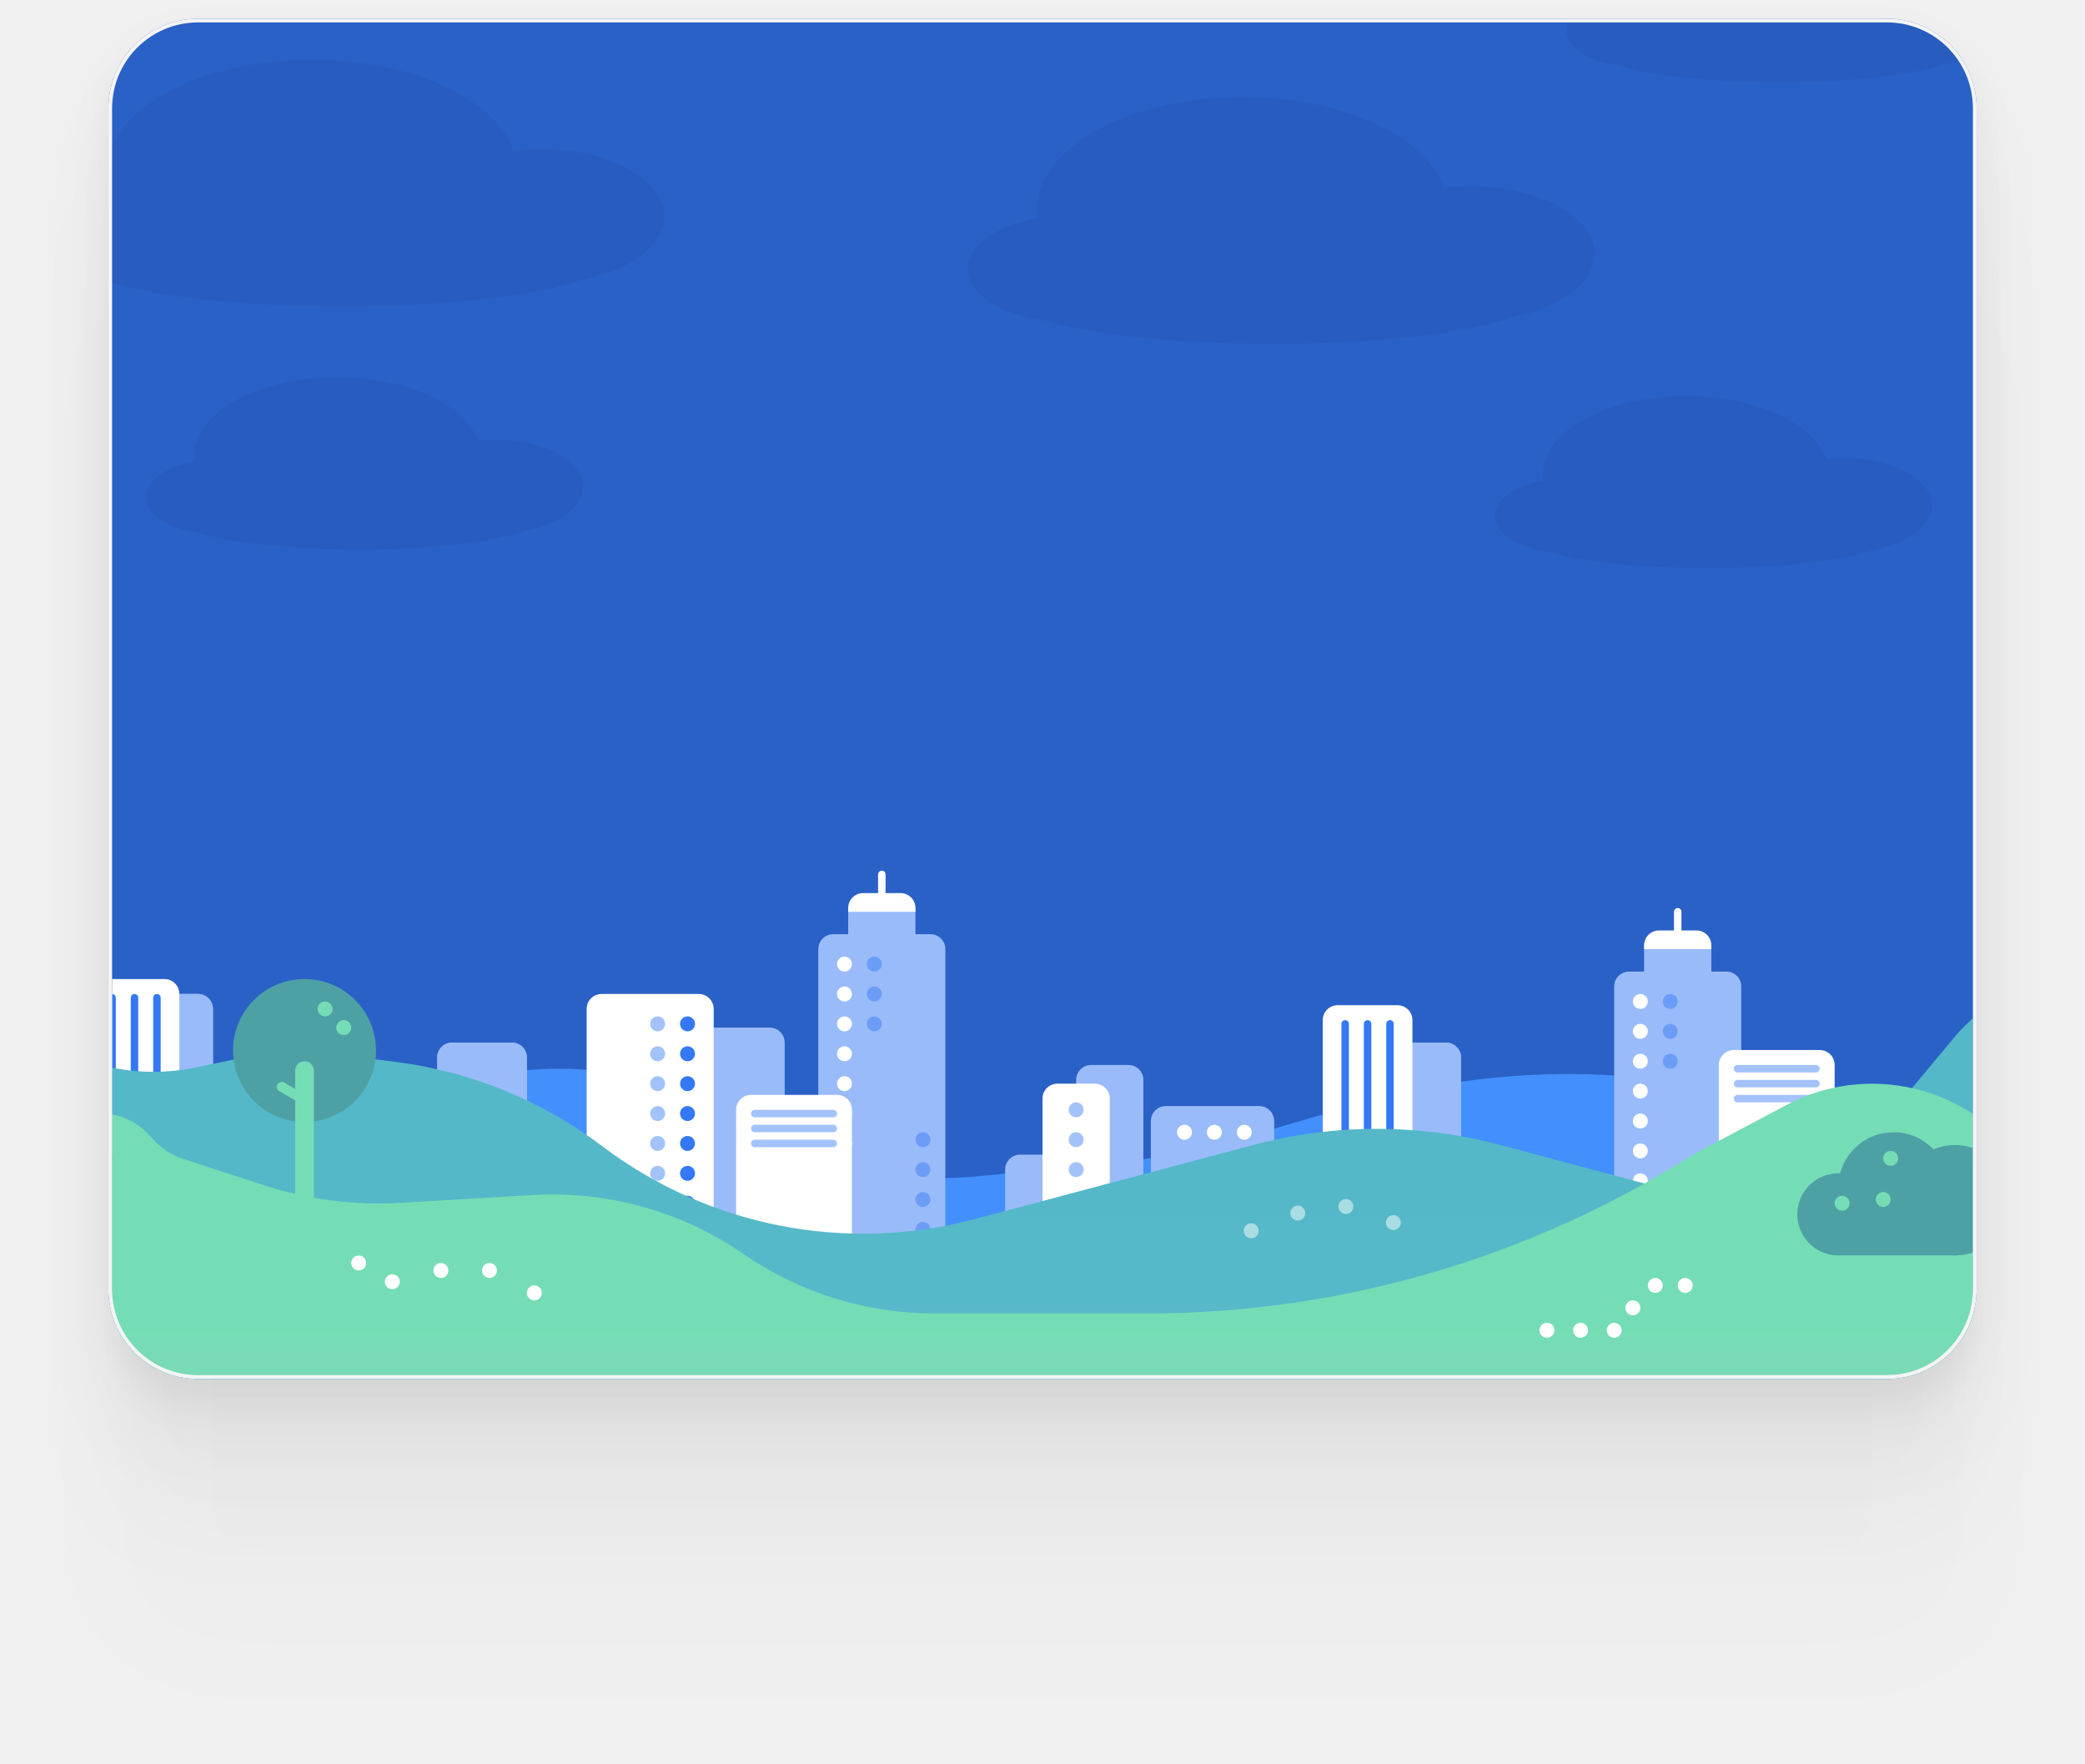
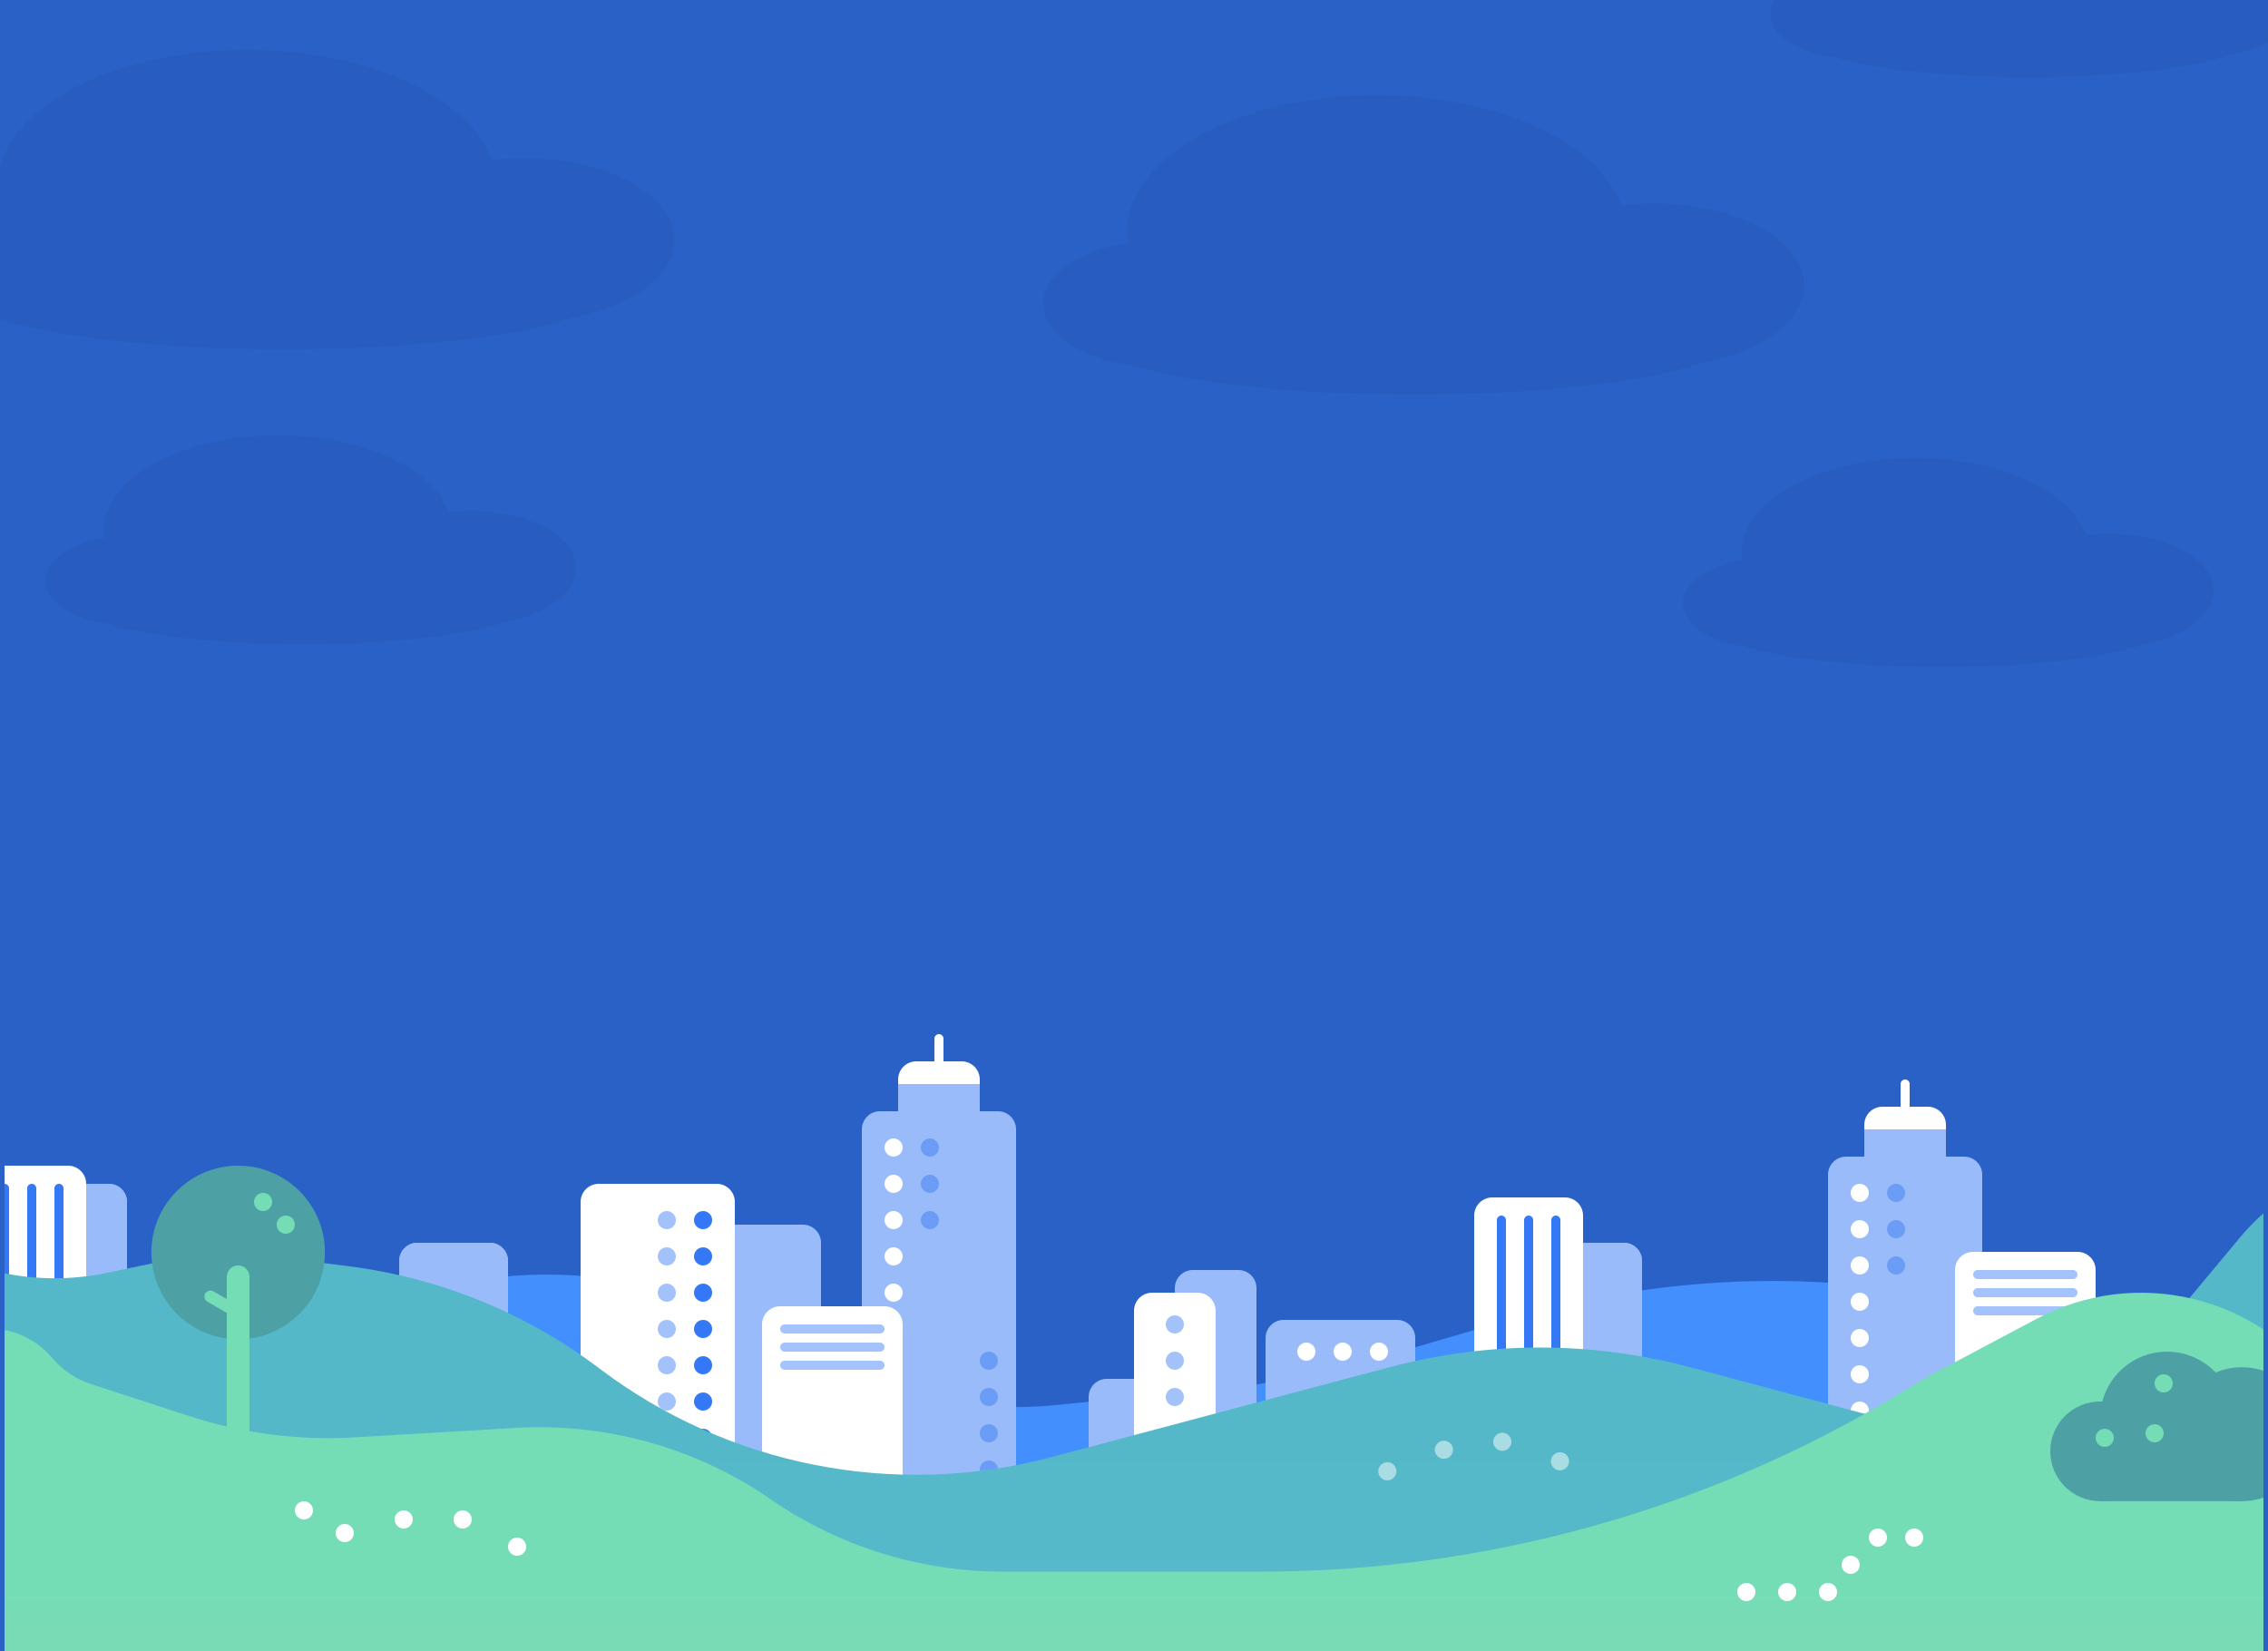
- <svg xmlns="http://www.w3.org/2000/svg" width="558" height="472" viewBox="0 0 558 472" fill="none">
-   <g filter="url(#filter0_dddd_1_155)">
-     <g clip-path="url(#clip0_1_155)">
-       <rect x="29" y="5" width="500" height="364" rx="24" fill="white" />
-       <g clip-path="url(#clip1_1_155)">
-         <rect width="500" height="364" transform="translate(29 5)" fill="#2A61C7" />
-         <path d="M83.466 16C53.138 16 28.552 29.415 28.552 45.963C28.552 46.815 28.618 47.66 28.746 48.494C17.935 50.13 9.999 55.538 9.999 61.957C9.999 68.563 18.404 74.097 29.697 75.552C41.959 79.402 65.1 82 91.629 82C119.449 82 143.545 79.143 155.273 74.981C168.319 72.573 177.711 65.839 177.711 57.908C177.711 47.957 162.926 39.89 144.688 39.89C142.188 39.89 139.752 40.042 137.411 40.329C132.58 26.474 110.265 16 83.466 16Z" fill="black" fill-opacity="0.05" />
-         <path d="M332.466 26C302.138 26 277.552 39.415 277.552 55.963C277.552 56.815 277.618 57.66 277.746 58.494C266.935 60.13 258.999 65.538 258.999 71.957C258.999 78.563 267.404 84.097 278.697 85.552C290.959 89.402 314.1 92 340.629 92C368.449 92 392.545 89.143 404.273 84.981C417.319 82.573 426.711 75.839 426.711 67.908C426.711 57.957 411.926 49.89 393.688 49.89C391.188 49.89 388.752 50.042 386.411 50.329C381.58 36.474 359.265 26 332.466 26Z" fill="black" fill-opacity="0.05" />
-         <path d="M451.252 105.979C430.094 105.979 412.942 115.337 412.942 126.882C412.942 127.477 412.991 128.067 413.08 128.649C405.538 129.79 400 133.561 400 138.039C400 142.645 405.856 146.502 413.727 147.52C422.277 150.208 438.429 152.022 456.947 152.022C476.357 152.022 493.167 150.029 501.349 147.125C510.449 145.445 517 140.747 517 135.215C517 128.273 506.686 122.646 493.963 122.646C492.218 122.646 490.517 122.751 488.883 122.952C485.513 113.287 469.948 105.979 451.252 105.979Z" fill="black" fill-opacity="0.05" />
-         <path d="M90.252 100.977C69.094 100.977 51.942 110.335 51.942 121.88C51.942 122.475 51.991 123.065 52.08 123.647C44.538 124.788 39 128.559 39 133.037C39 137.643 44.856 141.5 52.727 142.518C61.277 145.206 77.429 147.021 95.947 147.021C115.357 147.02 132.167 145.027 140.349 142.123C149.449 140.443 156 135.746 156 130.213C156 123.271 145.686 117.644 132.963 117.644C131.218 117.644 129.517 117.75 127.883 117.95C124.513 108.285 108.948 100.977 90.252 100.977Z" fill="black" fill-opacity="0.05" />
-         <path d="M470.541 -24.047C449.383 -24.047 432.231 -14.688 432.231 -3.144C432.231 -2.548 432.28 -1.959 432.369 -1.376C424.827 -0.235 419.289 3.535 419.289 8.014C419.289 12.619 425.145 16.476 433.016 17.494C441.566 20.183 457.718 21.997 476.236 21.997C495.646 21.997 512.456 20.004 520.638 17.1C529.738 15.42 536.289 10.722 536.289 5.189C536.289 -1.753 525.975 -7.38 513.252 -7.38C511.507 -7.38 509.806 -7.274 508.172 -7.073C504.802 -16.739 489.237 -24.047 470.541 -24.047Z" fill="black" fill-opacity="0.05" />
-         <g clip-path="url(#clip2_1_155)">
-           <path d="M97.374 301.086L78.5 313L29.54 339.977C21.976 344.144 16.438 351.215 14.203 359.556C8.803 379.709 23.989 399.5 44.853 399.5H531.514C555.254 399.5 574.5 380.254 574.5 356.514C574.5 334.593 558.006 316.184 536.218 313.785L527.195 312.792C522.42 312.266 517.739 311.096 513.28 309.312L494.539 301.816C452.725 285.09 406.509 282.873 363.286 295.519L333.589 304.208C321.556 307.728 309.22 310.117 296.743 311.343L261.868 314.77C240.549 316.865 219.132 311.894 200.915 300.623C169.152 280.969 128.961 281.149 97.374 301.086Z" fill="#438FFE" />
-           <rect x="288" y="285" width="18" height="67" rx="4" fill="#99BBFA" />
-           <rect x="308" y="296" width="33" height="67" rx="4" fill="#99BBFA" />
-           <rect x="269" y="309" width="17" height="67" rx="4" fill="#99BBFA" />
-           <rect x="176" y="275" width="34" height="67" rx="4" fill="#99BBFA" />
-           <rect x="367" y="279" width="24" height="47" rx="4" fill="white" />
-           <rect x="367" y="279" width="24" height="47" rx="4" fill="#3478F5" fill-opacity="0.5" />
-           <rect x="117" y="279" width="24" height="47" rx="4" fill="white" />
-           <rect x="117" y="279" width="24" height="47" rx="4" fill="#3478F5" fill-opacity="0.5" />
-           <rect x="33" y="266" width="24" height="47" rx="4" fill="white" />
-           <rect x="33" y="266" width="24" height="47" rx="4" fill="#3478F5" fill-opacity="0.5" />
-           <rect x="157" y="266" width="34" height="67" rx="4" fill="white" />
-           <rect x="354" y="269" width="24" height="47" rx="4" fill="white" />
-           <rect x="365" y="273" width="2" height="32" rx="1" fill="#3478F5" />
-           <rect x="371" y="273" width="2" height="32" rx="1" fill="#3478F5" />
-           <rect x="359" y="273" width="2" height="32" rx="1" fill="#3478F5" />
-           <rect x="24" y="262" width="24" height="47" rx="4" fill="white" />
-           <rect x="35" y="266" width="2" height="32" rx="1" fill="#3478F5" />
-           <rect x="41" y="266" width="2" height="32" rx="1" fill="#3478F5" />
-           <rect x="29" y="266" width="2" height="32" rx="1" fill="#3478F5" />
-           <rect x="219" y="250" width="34" height="92" rx="4" fill="#99BBFA" />
-           <path d="M227 243H245V255C245 257.209 243.209 259 241 259H231C228.791 259 227 257.209 227 255V243Z" fill="#99BBFA" />
-           <rect x="237" y="242" width="2" height="9" rx="1" transform="rotate(180 237 242)" fill="white" />
-           <path d="M245 244L227 244L227 243C227 240.791 228.791 239 231 239L241 239C243.209 239 245 240.791 245 243L245 244Z" fill="white" />
-           <circle cx="226" cy="258" r="2" fill="white" />
-           <circle cx="226" cy="266" r="2" fill="white" />
-           <circle cx="226" cy="274" r="2" fill="white" />
-           <circle cx="226" cy="282" r="2" fill="white" />
-           <circle cx="226" cy="290" r="2" fill="white" />
-           <circle cx="226" cy="298" r="2" fill="white" />
-           <circle cx="226" cy="306" r="2" fill="white" />
-           <circle cx="234" cy="258" r="2" fill="#3478F5" fill-opacity="0.45" />
-           <circle cx="234" cy="266" r="2" fill="#3478F5" fill-opacity="0.45" />
-           <circle cx="234" cy="274" r="2" fill="#3478F5" fill-opacity="0.45" />
-           <circle cx="247" cy="305" r="2" fill="#3478F5" fill-opacity="0.45" />
-           <circle cx="247" cy="313" r="2" fill="#3478F5" fill-opacity="0.45" />
-           <circle cx="247" cy="321" r="2" fill="#3478F5" fill-opacity="0.45" />
-           <circle cx="247" cy="329" r="2" fill="#3478F5" fill-opacity="0.45" />
-           <circle cx="247" cy="337" r="2" fill="#3478F5" fill-opacity="0.45" />
-           <rect x="432" y="260" width="34" height="92" rx="4" fill="#99BBFA" />
-           <path d="M440 253H458V265C458 267.209 456.209 269 454 269H444C441.791 269 440 267.209 440 265V253Z" fill="#99BBFA" />
-           <rect x="450" y="252" width="2" height="9" rx="1" transform="rotate(180 450 252)" fill="white" />
-           <path d="M458 254L440 254L440 253C440 250.791 441.791 249 444 249L454 249C456.209 249 458 250.791 458 253L458 254Z" fill="white" />
-           <circle cx="439" cy="268" r="2" fill="white" />
-           <circle cx="439" cy="276" r="2" fill="white" />
-           <circle cx="439" cy="284" r="2" fill="white" />
-           <circle cx="439" cy="292" r="2" fill="white" />
-           <circle cx="439" cy="300" r="2" fill="white" />
-           <circle cx="439" cy="308" r="2" fill="white" />
-           <circle cx="439" cy="316" r="2" fill="white" />
-           <circle cx="447" cy="268" r="2" fill="#3478F5" fill-opacity="0.45" />
-           <circle cx="447" cy="276" r="2" fill="#3478F5" fill-opacity="0.45" />
-           <circle cx="447" cy="284" r="2" fill="#3478F5" fill-opacity="0.45" />
-           <circle cx="460" cy="315" r="2" fill="#3478F5" fill-opacity="0.45" />
-           <circle cx="460" cy="323" r="2" fill="#3478F5" fill-opacity="0.45" />
-           <circle cx="460" cy="331" r="2" fill="#3478F5" fill-opacity="0.45" />
-           <circle cx="460" cy="339" r="2" fill="#3478F5" fill-opacity="0.45" />
-           <circle cx="460" cy="347" r="2" fill="#3478F5" fill-opacity="0.45" />
-           <rect x="197" y="293" width="31" height="67" rx="4" fill="white" />
-           <rect x="201" y="299" width="2" height="23" rx="1" transform="rotate(-90 201 299)" fill="#A4C2FB" />
-           <rect x="201" y="303" width="2" height="23" rx="1" transform="rotate(-90 201 303)" fill="#A4C2FB" />
-           <rect x="201" y="307" width="2" height="23" rx="1" transform="rotate(-90 201 307)" fill="#A4C2FB" />
-           <rect x="460" y="281" width="31" height="67" rx="4" fill="white" />
-           <rect x="464" y="287" width="2" height="23" rx="1" transform="rotate(-90 464 287)" fill="#A4C2FB" />
-           <rect x="464" y="291" width="2" height="23" rx="1" transform="rotate(-90 464 291)" fill="#A4C2FB" />
-           <rect x="464" y="295" width="2" height="23" rx="1" transform="rotate(-90 464 295)" fill="#A4C2FB" />
-           <rect x="279" y="290" width="18" height="67" rx="4" fill="white" />
-           <circle cx="184" cy="274" r="2" fill="#3478F5" />
-           <circle cx="184" cy="282" r="2" fill="#3478F5" />
-           <circle cx="184" cy="290" r="2" fill="#3478F5" />
-           <circle cx="184" cy="298" r="2" fill="#3478F5" />
-           <circle cx="184" cy="306" r="2" fill="#3478F5" />
-           <circle cx="184" cy="314" r="2" fill="#3478F5" />
-           <circle cx="184" cy="322" r="2" fill="#3478F5" />
-           <circle cx="176" cy="274" r="2" fill="#3478F5" fill-opacity="0.45" />
-           <circle cx="176" cy="282" r="2" fill="#3478F5" fill-opacity="0.45" />
-           <circle cx="176" cy="290" r="2" fill="#3478F5" fill-opacity="0.45" />
-           <circle cx="176" cy="298" r="2" fill="#3478F5" fill-opacity="0.45" />
-           <circle cx="176" cy="306" r="2" fill="#3478F5" fill-opacity="0.45" />
-           <circle cx="176" cy="314" r="2" fill="#3478F5" fill-opacity="0.45" />
-           <circle cx="176" cy="322" r="2" fill="#3478F5" fill-opacity="0.45" />
-           <path d="M61.031 283.855L52.618 285.623C44.957 287.232 37.044 287.224 29.387 285.6C4.175 280.25 -21.507 292.851 -32.843 315.998C-51.315 353.718 -23.981 398 18.019 398H532.175C574.604 398 609 363.604 609 321.175V309.076C609 295.664 603.475 282.845 593.725 273.635C573.282 254.325 540.785 256.267 522.788 277.875L509.307 294.059C492.212 314.583 464.751 323.307 438.946 316.41L401.733 306.465C380.001 300.658 357.127 300.642 335.388 306.421L260.733 326.266C226.289 335.422 189.547 328.204 161.126 306.698C144.991 294.489 125.937 286.721 105.864 284.169L93.188 282.558C82.471 281.196 71.603 281.634 61.031 283.855Z" fill="url(#paint0_linear_1_155)" />
-           <path d="M70.706 317.202L48.99 310.126C45.728 309.063 42.825 307.113 40.608 304.495C29.475 291.352 8 299.225 8 316.449V358.565C8 377.307 23.193 392.5 41.935 392.5H498.486C526.936 392.5 550 369.436 550 340.986V338.995C550 316.403 534.548 296.741 512.595 291.402C500.939 288.566 488.647 290.107 478.051 295.732L454 308.5L447.275 312.545C404.893 338.033 356.37 351.5 306.914 351.5H250.011C231.77 351.5 213.961 345.947 198.953 335.581C182.459 324.188 162.63 318.639 142.619 319.817L107.183 321.901C94.837 322.627 82.465 321.033 70.706 317.202Z" fill="url(#paint1_linear_1_155)" />
-           <circle cx="81.499" cy="281.128" r="19.128" fill="#4DA1A5" />
-           <rect x="79" y="284" width="5" height="64" rx="2.5" fill="#75DDB5" />
-           <rect x="73.586" y="291.328" width="2.638" height="7.715" rx="1.319" transform="rotate(-60 73.5859 291.328)" fill="#75DDB5" />
-           <circle cx="87" cy="270" r="2" fill="#75DDB5" />
-           <circle cx="92" cy="275" r="2" fill="#75DDB5" />
-           <circle cx="96" cy="338" r="2" fill="white" />
-           <circle cx="105" cy="343" r="2" fill="white" />
-           <circle cx="118" cy="340" r="2" fill="white" />
-           <circle cx="131" cy="340" r="2" fill="white" />
-           <circle cx="143" cy="346" r="2" fill="white" />
-           <g opacity="0.5">
-             <circle cx="334.85" cy="329.378" r="2" transform="rotate(-7.82118 334.85 329.378)" fill="white" />
-             <circle cx="347.321" cy="324.637" r="2" transform="rotate(-7.82118 347.321 324.637)" fill="white" />
-             <circle cx="360.2" cy="322.868" r="2" transform="rotate(-7.82118 360.2 322.868)" fill="white" />
-             <circle cx="372.905" cy="327.179" r="2" transform="rotate(-7.82118 372.905 327.179)" fill="white" />
-           </g>
-           <circle cx="414" cy="356" r="2" fill="white" />
-           <circle cx="423" cy="356" r="2" fill="white" />
-           <circle cx="432" cy="356" r="2" fill="white" />
-           <circle cx="437" cy="350" r="2" fill="white" />
-           <circle cx="443" cy="344" r="2" fill="white" />
-           <circle cx="451" cy="344" r="2" fill="white" />
-           <rect x="491.988" y="321.543" width="31.59" height="14.422" fill="#4DA1A5" />
-           <circle cx="491.988" cy="324.976" r="10.988" fill="#4DA1A5" />
-           <circle cx="506.753" cy="317.765" r="14.765" fill="#4DA1A5" />
-           <circle cx="523.234" cy="321.199" r="14.765" fill="#4DA1A5" />
-           <circle cx="493" cy="322" r="2" fill="#75DDB5" />
-           <circle cx="504" cy="321" r="2" fill="#75DDB5" />
-           <circle cx="506" cy="310" r="2" fill="#75DDB5" />
-           <circle cx="288" cy="297" r="2" fill="#3478F5" fill-opacity="0.45" />
-           <circle cx="288" cy="305" r="2" fill="#3478F5" fill-opacity="0.45" />
-           <circle cx="288" cy="313" r="2" fill="#3478F5" fill-opacity="0.45" />
-           <circle cx="317" cy="303" r="2" transform="rotate(-90 317 303)" fill="white" />
-           <circle cx="325" cy="303" r="2" transform="rotate(-90 325 303)" fill="white" />
-           <circle cx="333" cy="303" r="2" transform="rotate(-90 333 303)" fill="white" />
-         </g>
+ <svg xmlns="http://www.w3.org/2000/svg" width="500" height="364" viewBox="0 0 500 364" fill="none">
+   <g clip-path="url(#clip0_1_156)">
+     <rect width="500" height="364" fill="#2A61C7" />
+     <path d="M54.466 11C24.138 11 -0.448 24.415 -0.448 40.963C-0.448 41.815 -0.382 42.66 -0.254 43.494C-11.065 45.13 -19.001 50.538 -19.001 56.957C-19.001 63.563 -10.596 69.097 0.697 70.552C12.959 74.402 36.1 77 62.629 77C90.449 77 114.545 74.143 126.273 69.981C139.319 67.573 148.711 60.839 148.711 52.908C148.711 42.957 133.926 34.89 115.688 34.89C113.188 34.89 110.752 35.042 108.411 35.329C103.58 21.474 81.265 11 54.466 11Z" fill="black" fill-opacity="0.05" />
+     <path d="M303.466 21C273.138 21 248.552 34.415 248.552 50.963C248.552 51.815 248.618 52.66 248.746 53.494C237.935 55.13 229.999 60.538 229.999 66.957C229.999 73.563 238.404 79.097 249.697 80.552C261.959 84.402 285.1 87 311.629 87C339.449 87 363.545 84.143 375.273 79.981C388.319 77.573 397.711 70.839 397.711 62.908C397.711 52.957 382.926 44.89 364.688 44.89C362.188 44.89 359.752 45.042 357.411 45.329C352.58 31.474 330.265 21 303.466 21Z" fill="black" fill-opacity="0.05" />
+     <path d="M422.252 100.979C401.094 100.979 383.942 110.337 383.942 121.882C383.942 122.477 383.991 123.067 384.08 123.649C376.538 124.79 371 128.561 371 133.039C371 137.645 376.856 141.502 384.727 142.52C393.277 145.208 409.429 147.022 427.947 147.022C447.357 147.022 464.167 145.029 472.349 142.125C481.449 140.445 488 135.747 488 130.215C488 123.273 477.686 117.646 464.963 117.646C463.218 117.646 461.517 117.751 459.883 117.952C456.513 108.287 440.948 100.979 422.252 100.979Z" fill="black" fill-opacity="0.05" />
+     <path d="M61.252 95.977C40.094 95.977 22.942 105.335 22.942 116.88C22.942 117.475 22.991 118.065 23.08 118.647C15.538 119.788 10 123.559 10 128.037C10 132.643 15.856 136.5 23.727 137.518C32.277 140.206 48.429 142.021 66.947 142.021C86.357 142.02 103.167 140.027 111.349 137.123C120.449 135.443 127 130.746 127 125.213C127 118.271 116.686 112.644 103.963 112.644C102.218 112.644 100.517 112.75 98.883 112.95C95.513 103.285 79.948 95.977 61.252 95.977Z" fill="black" fill-opacity="0.05" />
+     <path d="M441.541 -29.047C420.383 -29.047 403.231 -19.688 403.231 -8.144C403.231 -7.548 403.28 -6.959 403.369 -6.376C395.827 -5.235 390.289 -1.465 390.289 3.014C390.289 7.619 396.145 11.476 404.016 12.494C412.566 15.183 428.718 16.997 447.236 16.997C466.646 16.997 483.456 15.004 491.638 12.1C500.738 10.42 507.289 5.722 507.289 0.189C507.289 -6.753 496.975 -12.38 484.252 -12.38C482.507 -12.38 480.806 -12.274 479.172 -12.073C475.802 -21.739 460.237 -29.047 441.541 -29.047Z" fill="black" fill-opacity="0.05" />
+     <g clip-path="url(#clip1_1_156)">
+       <path d="M68.374 296.086L49.5 308L0.54 334.977C-7.024 339.144 -12.562 346.215 -14.797 354.556C-20.197 374.709 -5.011 394.5 15.853 394.5H502.514C526.254 394.5 545.5 375.254 545.5 351.514C545.5 329.593 529.006 311.184 507.218 308.785L498.195 307.792C493.42 307.266 488.739 306.096 484.28 304.312L465.539 296.816C423.725 280.09 377.509 277.873 334.286 290.519L304.589 299.208C292.556 302.728 280.22 305.117 267.743 306.343L232.868 309.77C211.549 311.865 190.132 306.894 171.915 295.623C140.152 275.969 99.961 276.149 68.374 296.086Z" fill="#438FFE" />
+       <rect x="259" y="280" width="18" height="67" rx="4" fill="#99BBFA" />
+       <rect x="279" y="291" width="33" height="67" rx="4" fill="#99BBFA" />
+       <rect x="240" y="304" width="17" height="67" rx="4" fill="#99BBFA" />
+       <rect x="147" y="270" width="34" height="67" rx="4" fill="#99BBFA" />
+       <rect x="338" y="274" width="24" height="47" rx="4" fill="white" />
+       <rect x="338" y="274" width="24" height="47" rx="4" fill="#3478F5" fill-opacity="0.5" />
+       <rect x="88" y="274" width="24" height="47" rx="4" fill="white" />
+       <rect x="88" y="274" width="24" height="47" rx="4" fill="#3478F5" fill-opacity="0.5" />
+       <rect x="4" y="261" width="24" height="47" rx="4" fill="white" />
+       <rect x="4" y="261" width="24" height="47" rx="4" fill="#3478F5" fill-opacity="0.5" />
+       <rect x="128" y="261" width="34" height="67" rx="4" fill="white" />
+       <rect x="325" y="264" width="24" height="47" rx="4" fill="white" />
+       <rect x="336" y="268" width="2" height="32" rx="1" fill="#3478F5" />
+       <rect x="342" y="268" width="2" height="32" rx="1" fill="#3478F5" />
+       <rect x="330" y="268" width="2" height="32" rx="1" fill="#3478F5" />
+       <rect x="-5" y="257" width="24" height="47" rx="4" fill="white" />
+       <rect x="6" y="261" width="2" height="32" rx="1" fill="#3478F5" />
+       <rect x="12" y="261" width="2" height="32" rx="1" fill="#3478F5" />
+       <rect y="261" width="2" height="32" rx="1" fill="#3478F5" />
+       <rect x="190" y="245" width="34" height="92" rx="4" fill="#99BBFA" />
+       <path d="M198 238H216V250C216 252.209 214.209 254 212 254H202C199.791 254 198 252.209 198 250V238Z" fill="#99BBFA" />
+       <rect x="208" y="237" width="2" height="9" rx="1" transform="rotate(180 208 237)" fill="white" />
+       <path d="M216 239L198 239L198 238C198 235.791 199.791 234 202 234L212 234C214.209 234 216 235.791 216 238L216 239Z" fill="white" />
+       <circle cx="197" cy="253" r="2" fill="white" />
+       <circle cx="197" cy="261" r="2" fill="white" />
+       <circle cx="197" cy="269" r="2" fill="white" />
+       <circle cx="197" cy="277" r="2" fill="white" />
+       <circle cx="197" cy="285" r="2" fill="white" />
+       <circle cx="197" cy="293" r="2" fill="white" />
+       <circle cx="197" cy="301" r="2" fill="white" />
+       <circle cx="205" cy="253" r="2" fill="#3478F5" fill-opacity="0.45" />
+       <circle cx="205" cy="261" r="2" fill="#3478F5" fill-opacity="0.45" />
+       <circle cx="205" cy="269" r="2" fill="#3478F5" fill-opacity="0.45" />
+       <circle cx="218" cy="300" r="2" fill="#3478F5" fill-opacity="0.45" />
+       <circle cx="218" cy="308" r="2" fill="#3478F5" fill-opacity="0.45" />
+       <circle cx="218" cy="316" r="2" fill="#3478F5" fill-opacity="0.45" />
+       <circle cx="218" cy="324" r="2" fill="#3478F5" fill-opacity="0.45" />
+       <circle cx="218" cy="332" r="2" fill="#3478F5" fill-opacity="0.45" />
+       <rect x="403" y="255" width="34" height="92" rx="4" fill="#99BBFA" />
+       <path d="M411 248H429V260C429 262.209 427.209 264 425 264H415C412.791 264 411 262.209 411 260V248Z" fill="#99BBFA" />
+       <rect x="421" y="247" width="2" height="9" rx="1" transform="rotate(180 421 247)" fill="white" />
+       <path d="M429 249L411 249L411 248C411 245.791 412.791 244 415 244L425 244C427.209 244 429 245.791 429 248L429 249Z" fill="white" />
+       <circle cx="410" cy="263" r="2" fill="white" />
+       <circle cx="410" cy="271" r="2" fill="white" />
+       <circle cx="410" cy="279" r="2" fill="white" />
+       <circle cx="410" cy="287" r="2" fill="white" />
+       <circle cx="410" cy="295" r="2" fill="white" />
+       <circle cx="410" cy="303" r="2" fill="white" />
+       <circle cx="410" cy="311" r="2" fill="white" />
+       <circle cx="418" cy="263" r="2" fill="#3478F5" fill-opacity="0.45" />
+       <circle cx="418" cy="271" r="2" fill="#3478F5" fill-opacity="0.45" />
+       <circle cx="418" cy="279" r="2" fill="#3478F5" fill-opacity="0.45" />
+       <circle cx="431" cy="310" r="2" fill="#3478F5" fill-opacity="0.45" />
+       <circle cx="431" cy="318" r="2" fill="#3478F5" fill-opacity="0.45" />
+       <circle cx="431" cy="326" r="2" fill="#3478F5" fill-opacity="0.45" />
+       <circle cx="431" cy="334" r="2" fill="#3478F5" fill-opacity="0.45" />
+       <circle cx="431" cy="342" r="2" fill="#3478F5" fill-opacity="0.45" />
+       <rect x="168" y="288" width="31" height="67" rx="4" fill="white" />
+       <rect x="172" y="294" width="2" height="23" rx="1" transform="rotate(-90 172 294)" fill="#A4C2FB" />
+       <rect x="172" y="298" width="2" height="23" rx="1" transform="rotate(-90 172 298)" fill="#A4C2FB" />
+       <rect x="172" y="302" width="2" height="23" rx="1" transform="rotate(-90 172 302)" fill="#A4C2FB" />
+       <rect x="431" y="276" width="31" height="67" rx="4" fill="white" />
+       <rect x="435" y="282" width="2" height="23" rx="1" transform="rotate(-90 435 282)" fill="#A4C2FB" />
+       <rect x="435" y="286" width="2" height="23" rx="1" transform="rotate(-90 435 286)" fill="#A4C2FB" />
+       <rect x="435" y="290" width="2" height="23" rx="1" transform="rotate(-90 435 290)" fill="#A4C2FB" />
+       <rect x="250" y="285" width="18" height="67" rx="4" fill="white" />
+       <circle cx="155" cy="269" r="2" fill="#3478F5" />
+       <circle cx="155" cy="277" r="2" fill="#3478F5" />
+       <circle cx="155" cy="285" r="2" fill="#3478F5" />
+       <circle cx="155" cy="293" r="2" fill="#3478F5" />
+       <circle cx="155" cy="301" r="2" fill="#3478F5" />
+       <circle cx="155" cy="309" r="2" fill="#3478F5" />
+       <circle cx="155" cy="317" r="2" fill="#3478F5" />
+       <circle cx="147" cy="269" r="2" fill="#3478F5" fill-opacity="0.45" />
+       <circle cx="147" cy="277" r="2" fill="#3478F5" fill-opacity="0.45" />
+       <circle cx="147" cy="285" r="2" fill="#3478F5" fill-opacity="0.45" />
+       <circle cx="147" cy="293" r="2" fill="#3478F5" fill-opacity="0.45" />
+       <circle cx="147" cy="301" r="2" fill="#3478F5" fill-opacity="0.45" />
+       <circle cx="147" cy="309" r="2" fill="#3478F5" fill-opacity="0.45" />
+       <circle cx="147" cy="317" r="2" fill="#3478F5" fill-opacity="0.45" />
+       <path d="M32.031 278.855L23.618 280.623C15.957 282.232 8.044 282.224 0.387 280.6C-24.826 275.25 -50.507 287.851 -61.843 310.998C-80.314 348.718 -52.981 393 -10.981 393H503.175C545.604 393 580 358.604 580 316.175V304.076C580 290.664 574.475 277.845 564.725 268.635C544.282 249.325 511.785 251.267 493.788 272.875L480.307 289.059C463.212 309.583 435.751 318.307 409.946 311.41L372.733 301.465C351.001 295.658 328.127 295.642 306.388 301.421L231.733 321.266C197.289 330.422 160.547 323.204 132.126 301.698C115.991 289.489 96.937 281.721 76.865 279.169L64.188 277.558C53.471 276.196 42.602 276.634 32.031 278.855Z" fill="url(#paint0_linear_1_156)" />
+       <path d="M41.706 312.202L19.99 305.126C16.728 304.063 13.825 302.113 11.608 299.495C0.475 286.352 -21 294.225 -21 311.449V353.565C-21 372.307 -5.807 387.5 12.935 387.5H469.486C497.936 387.5 521 364.436 521 335.986V333.995C521 311.403 505.548 291.741 483.595 286.402C471.939 283.566 459.647 285.107 449.051 290.732L425 303.5L418.275 307.545C375.893 333.033 327.37 346.5 277.914 346.5H221.011C202.77 346.5 184.961 340.947 169.953 330.581C153.459 319.188 133.63 313.639 113.619 314.817L78.183 316.901C65.837 317.627 53.465 316.033 41.706 312.202Z" fill="url(#paint1_linear_1_156)" />
+       <circle cx="52.499" cy="276.128" r="19.128" fill="#4DA1A5" />
+       <rect x="50" y="279" width="5" height="64" rx="2.5" fill="#75DDB5" />
+       <rect x="44.586" y="286.328" width="2.638" height="7.715" rx="1.319" transform="rotate(-60 44.5859 286.328)" fill="#75DDB5" />
+       <circle cx="58" cy="265" r="2" fill="#75DDB5" />
+       <circle cx="63" cy="270" r="2" fill="#75DDB5" />
+       <circle cx="67" cy="333" r="2" fill="white" />
+       <circle cx="76" cy="338" r="2" fill="white" />
+       <circle cx="89" cy="335" r="2" fill="white" />
+       <circle cx="102" cy="335" r="2" fill="white" />
+       <circle cx="114" cy="341" r="2" fill="white" />
+       <g opacity="0.5">
+         <circle cx="305.85" cy="324.378" r="2" transform="rotate(-7.82118 305.85 324.378)" fill="white" />
+         <circle cx="318.321" cy="319.637" r="2" transform="rotate(-7.82118 318.321 319.637)" fill="white" />
+         <circle cx="331.2" cy="317.868" r="2" transform="rotate(-7.82118 331.2 317.868)" fill="white" />
+         <circle cx="343.905" cy="322.179" r="2" transform="rotate(-7.82118 343.905 322.179)" fill="white" />
      </g>
+       <circle cx="385" cy="351" r="2" fill="white" />
+       <circle cx="394" cy="351" r="2" fill="white" />
+       <circle cx="403" cy="351" r="2" fill="white" />
+       <circle cx="408" cy="345" r="2" fill="white" />
+       <circle cx="414" cy="339" r="2" fill="white" />
+       <circle cx="422" cy="339" r="2" fill="white" />
+       <rect x="462.988" y="316.543" width="31.59" height="14.422" fill="#4DA1A5" />
+       <circle cx="462.988" cy="319.976" r="10.988" fill="#4DA1A5" />
+       <circle cx="477.753" cy="312.765" r="14.765" fill="#4DA1A5" />
+       <circle cx="494.234" cy="316.199" r="14.765" fill="#4DA1A5" />
+       <circle cx="464" cy="317" r="2" fill="#75DDB5" />
+       <circle cx="475" cy="316" r="2" fill="#75DDB5" />
+       <circle cx="477" cy="305" r="2" fill="#75DDB5" />
+       <circle cx="259" cy="292" r="2" fill="#3478F5" fill-opacity="0.45" />
+       <circle cx="259" cy="300" r="2" fill="#3478F5" fill-opacity="0.45" />
+       <circle cx="259" cy="308" r="2" fill="#3478F5" fill-opacity="0.45" />
+       <circle cx="288" cy="298" r="2" transform="rotate(-90 288 298)" fill="white" />
+       <circle cx="296" cy="298" r="2" transform="rotate(-90 296 298)" fill="white" />
+       <circle cx="304" cy="298" r="2" transform="rotate(-90 304 298)" fill="white" />
    </g>
-     <rect x="29.5" y="5.5" width="499" height="363" rx="23.5" stroke="#F4F4F5" />
  </g>
  <defs>
-     <filter id="filter0_dddd_1_155" x="0" y="0" width="558" height="472" filterUnits="userSpaceOnUse" color-interpolation-filters="sRGB">
-       <feFlood flood-opacity="0" result="BackgroundImageFix" />
-       <feColorMatrix in="SourceAlpha" type="matrix" values="0 0 0 0 0 0 0 0 0 0 0 0 0 0 0 0 0 0 127 0" result="hardAlpha" />
-       <feOffset dy="5" />
-       <feGaussianBlur stdDeviation="5" />
-       <feColorMatrix type="matrix" values="0 0 0 0 0 0 0 0 0 0 0 0 0 0 0 0 0 0 0.05 0" />
-       <feBlend mode="normal" in2="BackgroundImageFix" result="effect1_dropShadow_1_155" />
-       <feColorMatrix in="SourceAlpha" type="matrix" values="0 0 0 0 0 0 0 0 0 0 0 0 0 0 0 0 0 0 127 0" result="hardAlpha" />
-       <feOffset dy="18" />
-       <feGaussianBlur stdDeviation="9" />
-       <feColorMatrix type="matrix" values="0 0 0 0 0 0 0 0 0 0 0 0 0 0 0 0 0 0 0.04 0" />
-       <feBlend mode="normal" in2="effect1_dropShadow_1_155" result="effect2_dropShadow_1_155" />
-       <feColorMatrix in="SourceAlpha" type="matrix" values="0 0 0 0 0 0 0 0 0 0 0 0 0 0 0 0 0 0 127 0" result="hardAlpha" />
-       <feOffset dy="41" />
-       <feGaussianBlur stdDeviation="12.5" />
-       <feColorMatrix type="matrix" values="0 0 0 0 0 0 0 0 0 0 0 0 0 0 0 0 0 0 0.02 0" />
-       <feBlend mode="normal" in2="effect2_dropShadow_1_155" result="effect3_dropShadow_1_155" />
-       <feColorMatrix in="SourceAlpha" type="matrix" values="0 0 0 0 0 0 0 0 0 0 0 0 0 0 0 0 0 0 127 0" result="hardAlpha" />
-       <feOffset dy="74" />
-       <feGaussianBlur stdDeviation="14.5" />
-       <feColorMatrix type="matrix" values="0 0 0 0 0 0 0 0 0 0 0 0 0 0 0 0 0 0 0.01 0" />
-       <feBlend mode="normal" in2="effect3_dropShadow_1_155" result="effect4_dropShadow_1_155" />
-       <feBlend mode="normal" in="SourceGraphic" in2="effect4_dropShadow_1_155" result="shape" />
-     </filter>
-     <linearGradient id="paint0_linear_1_155" x1="268" y1="312.5" x2="268" y2="371.5" gradientUnits="userSpaceOnUse">
+     <linearGradient id="paint0_linear_1_156" x1="239" y1="307.5" x2="239" y2="366.5" gradientUnits="userSpaceOnUse">
      <stop stop-color="#54B8C8" />
      <stop offset="1" stop-color="#58BACA" />
    </linearGradient>
-     <linearGradient id="paint1_linear_1_155" x1="279" y1="355.5" x2="279" y2="392.5" gradientUnits="userSpaceOnUse">
+     <linearGradient id="paint1_linear_1_156" x1="250" y1="350.5" x2="250" y2="387.5" gradientUnits="userSpaceOnUse">
      <stop stop-color="#75DDB5" />
      <stop offset="1" stop-color="#82D5B7" />
    </linearGradient>
-     <clipPath id="clip0_1_155">
-       <rect x="29" y="5" width="500" height="364" rx="24" fill="white" />
+     <clipPath id="clip0_1_156">
+       <rect width="500" height="364" fill="white" />
    </clipPath>
-     <clipPath id="clip1_1_155">
-       <rect width="500" height="364" fill="white" transform="translate(29 5)" />
-     </clipPath>
-     <clipPath id="clip2_1_155">
-       <rect width="498" height="136" fill="white" transform="translate(30 233)" />
+     <clipPath id="clip1_1_156">
+       <rect width="498" height="136" fill="white" transform="translate(1 228)" />
    </clipPath>
  </defs>
</svg>
